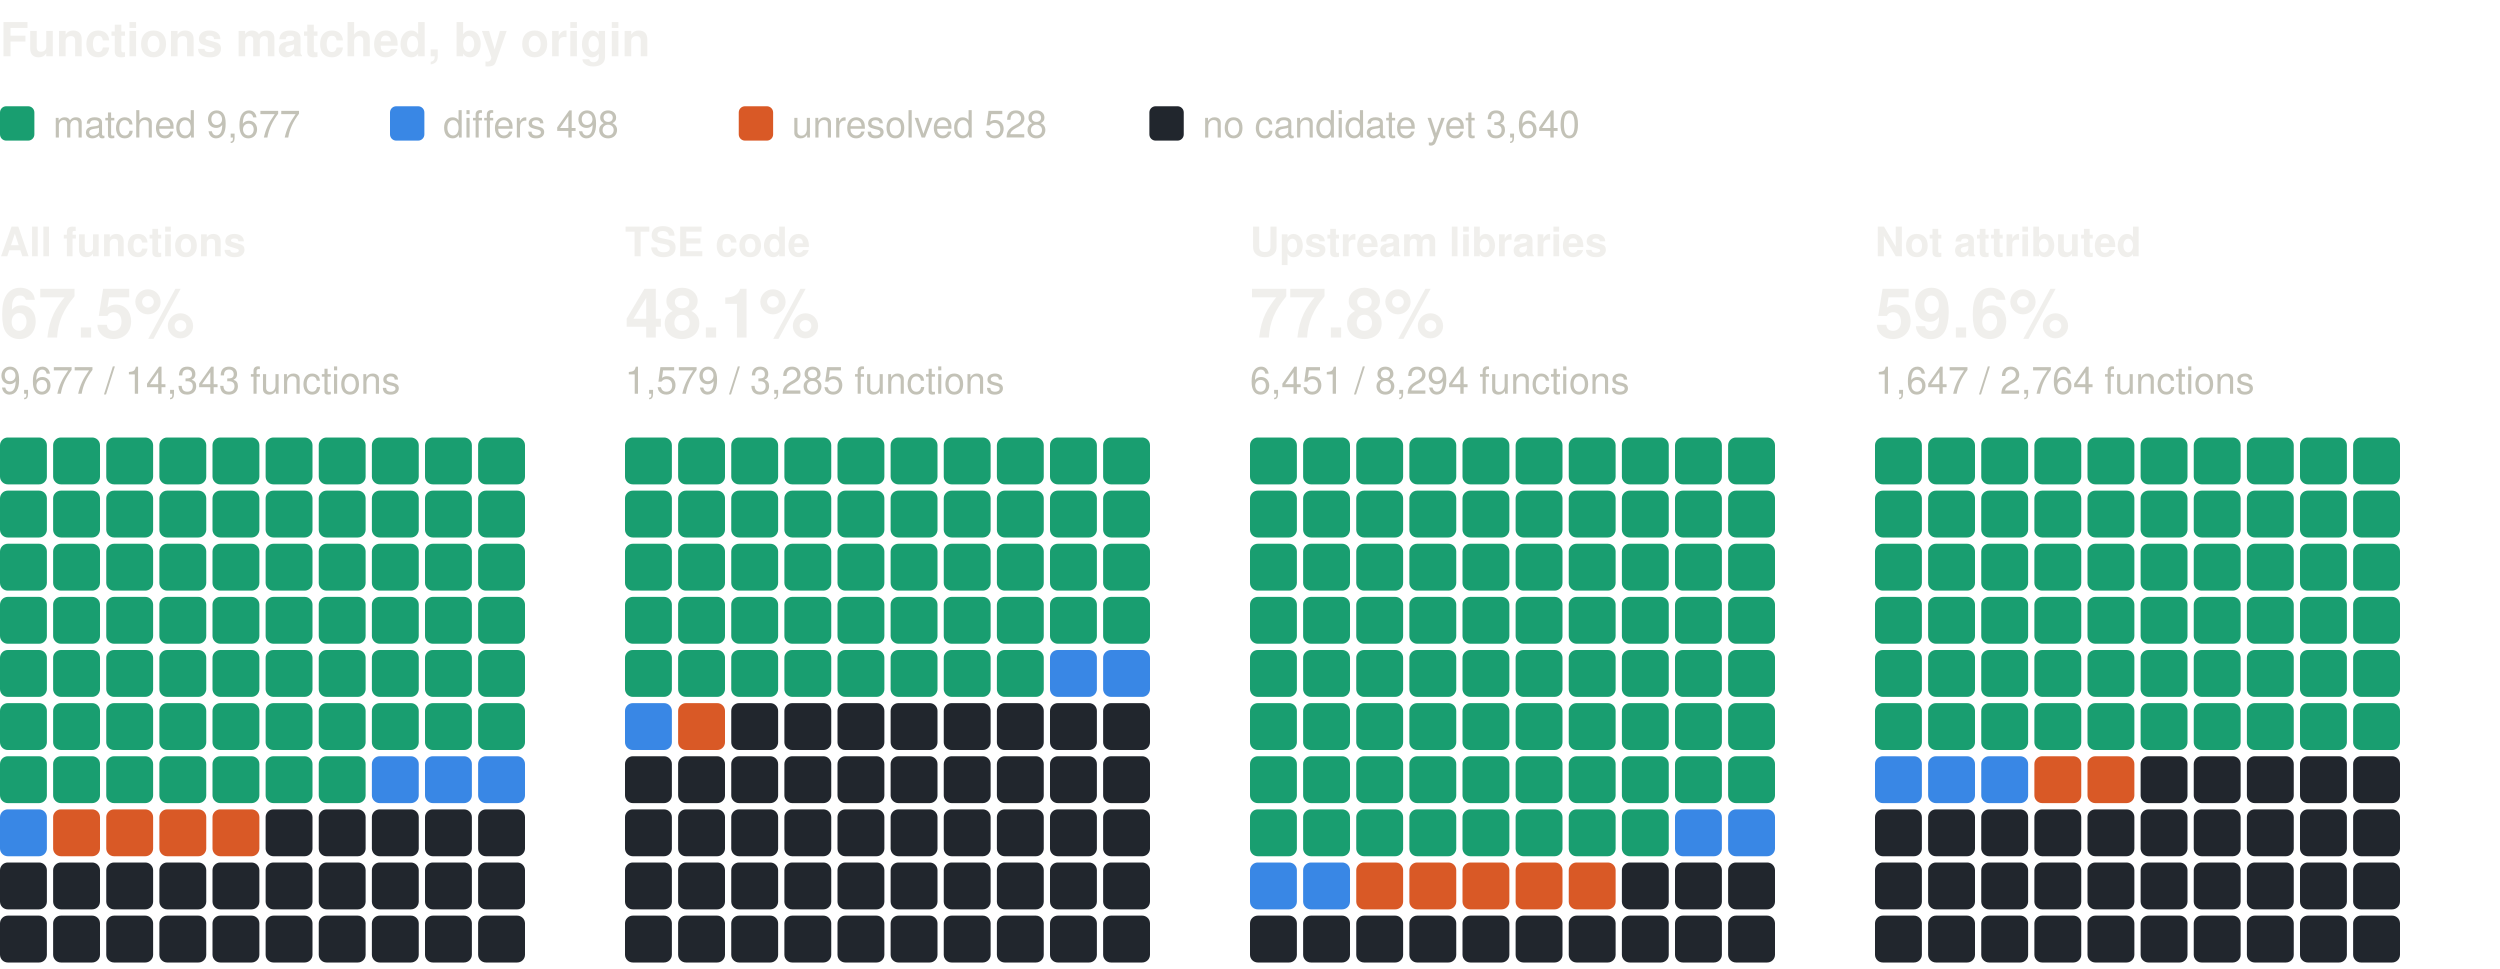
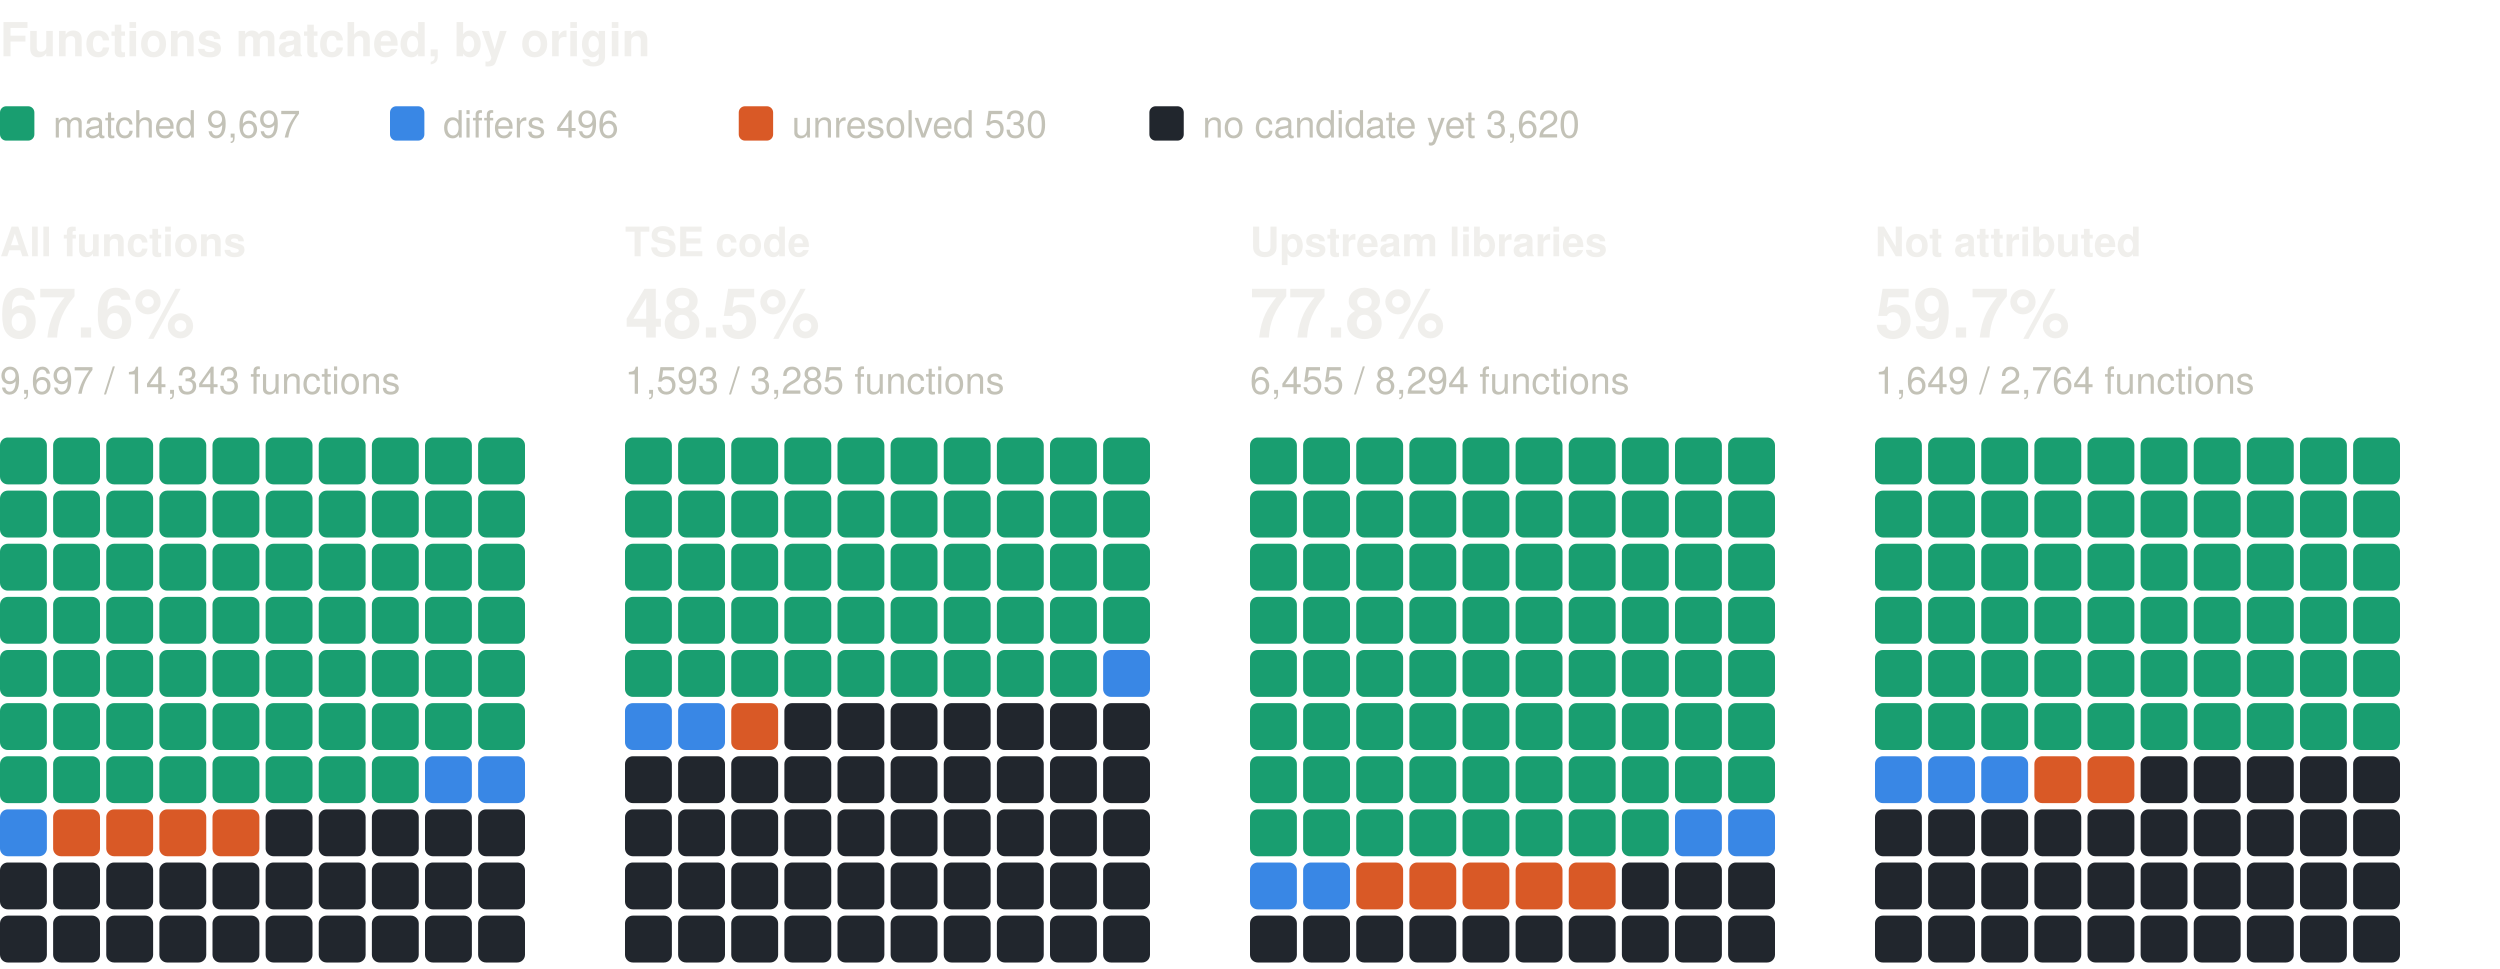
<svg xmlns="http://www.w3.org/2000/svg" width="800" height="310" viewBox="0 0 800 310" role="img" aria-label="Functions matched, by origin: one square per percent, coloured by verdict" font-family="system-ui, -apple-system, 'Segoe UI', Helvetica, Arial, sans-serif">
  <text x="0" y="18" font-size="15" fill="#f0efec" font-weight="600">Functions matched, by origin</text>
  <rect x="0" y="34" width="11" height="11" rx="2" fill="#199e70" />
-   <text x="17" y="44" font-size="12" fill="#c3c2b7">matched 9,677</text>
+   <text x="17" y="44" font-size="12" fill="#c3c2b7">matched 9,697</text>
  <rect x="124.8" y="34" width="11" height="11" rx="2" fill="#3987e5" />
-   <text x="141.8" y="44" font-size="12" fill="#c3c2b7">differs 498</text>
+   <text x="141.8" y="44" font-size="12" fill="#c3c2b7">differs 496</text>
  <rect x="236.4" y="34" width="11" height="11" rx="2" fill="#d95926" />
-   <text x="253.4" y="44" font-size="12" fill="#c3c2b7">unresolved 528</text>
+   <text x="253.4" y="44" font-size="12" fill="#c3c2b7">unresolved 530</text>
  <rect x="367.8" y="34" width="11" height="11" rx="2" fill="#21262d" />
-   <text x="384.8" y="44" font-size="12" fill="#c3c2b7">no candidate yet 3,640</text>
+   <text x="384.8" y="44" font-size="12" fill="#c3c2b7">no candidate yet 3,620</text>
  <text x="0" y="82" font-size="13" fill="#f0efec" font-weight="600">All functions</text>
-   <text x="0" y="108" font-size="22" fill="#f0efec" font-weight="600">67.5%</text>
-   <text x="0" y="126" font-size="12" fill="#c3c2b7">9,677 / 14,343 functions</text>
+   <text x="0" y="108" font-size="22" fill="#f0efec" font-weight="600">67.6%</text>
+   <text x="0" y="126" font-size="12" fill="#c3c2b7">9,697 / 14,343 functions</text>
  <rect x="0" y="140" width="15" height="15" rx="2.5" fill="#199e70" />
  <rect x="17" y="140" width="15" height="15" rx="2.5" fill="#199e70" />
  <rect x="34" y="140" width="15" height="15" rx="2.5" fill="#199e70" />
  <rect x="51" y="140" width="15" height="15" rx="2.5" fill="#199e70" />
  <rect x="68" y="140" width="15" height="15" rx="2.5" fill="#199e70" />
  <rect x="85" y="140" width="15" height="15" rx="2.5" fill="#199e70" />
  <rect x="102" y="140" width="15" height="15" rx="2.5" fill="#199e70" />
  <rect x="119" y="140" width="15" height="15" rx="2.5" fill="#199e70" />
  <rect x="136" y="140" width="15" height="15" rx="2.5" fill="#199e70" />
  <rect x="153" y="140" width="15" height="15" rx="2.5" fill="#199e70" />
  <rect x="0" y="157" width="15" height="15" rx="2.5" fill="#199e70" />
  <rect x="17" y="157" width="15" height="15" rx="2.5" fill="#199e70" />
  <rect x="34" y="157" width="15" height="15" rx="2.5" fill="#199e70" />
  <rect x="51" y="157" width="15" height="15" rx="2.5" fill="#199e70" />
  <rect x="68" y="157" width="15" height="15" rx="2.5" fill="#199e70" />
  <rect x="85" y="157" width="15" height="15" rx="2.5" fill="#199e70" />
  <rect x="102" y="157" width="15" height="15" rx="2.5" fill="#199e70" />
  <rect x="119" y="157" width="15" height="15" rx="2.5" fill="#199e70" />
  <rect x="136" y="157" width="15" height="15" rx="2.5" fill="#199e70" />
  <rect x="153" y="157" width="15" height="15" rx="2.5" fill="#199e70" />
  <rect x="0" y="174" width="15" height="15" rx="2.5" fill="#199e70" />
  <rect x="17" y="174" width="15" height="15" rx="2.5" fill="#199e70" />
  <rect x="34" y="174" width="15" height="15" rx="2.5" fill="#199e70" />
  <rect x="51" y="174" width="15" height="15" rx="2.5" fill="#199e70" />
  <rect x="68" y="174" width="15" height="15" rx="2.5" fill="#199e70" />
  <rect x="85" y="174" width="15" height="15" rx="2.5" fill="#199e70" />
  <rect x="102" y="174" width="15" height="15" rx="2.5" fill="#199e70" />
  <rect x="119" y="174" width="15" height="15" rx="2.5" fill="#199e70" />
  <rect x="136" y="174" width="15" height="15" rx="2.5" fill="#199e70" />
  <rect x="153" y="174" width="15" height="15" rx="2.5" fill="#199e70" />
  <rect x="0" y="191" width="15" height="15" rx="2.5" fill="#199e70" />
  <rect x="17" y="191" width="15" height="15" rx="2.5" fill="#199e70" />
  <rect x="34" y="191" width="15" height="15" rx="2.5" fill="#199e70" />
  <rect x="51" y="191" width="15" height="15" rx="2.5" fill="#199e70" />
  <rect x="68" y="191" width="15" height="15" rx="2.5" fill="#199e70" />
  <rect x="85" y="191" width="15" height="15" rx="2.5" fill="#199e70" />
  <rect x="102" y="191" width="15" height="15" rx="2.5" fill="#199e70" />
  <rect x="119" y="191" width="15" height="15" rx="2.5" fill="#199e70" />
  <rect x="136" y="191" width="15" height="15" rx="2.5" fill="#199e70" />
  <rect x="153" y="191" width="15" height="15" rx="2.5" fill="#199e70" />
  <rect x="0" y="208" width="15" height="15" rx="2.5" fill="#199e70" />
  <rect x="17" y="208" width="15" height="15" rx="2.5" fill="#199e70" />
  <rect x="34" y="208" width="15" height="15" rx="2.5" fill="#199e70" />
  <rect x="51" y="208" width="15" height="15" rx="2.5" fill="#199e70" />
  <rect x="68" y="208" width="15" height="15" rx="2.5" fill="#199e70" />
  <rect x="85" y="208" width="15" height="15" rx="2.5" fill="#199e70" />
  <rect x="102" y="208" width="15" height="15" rx="2.5" fill="#199e70" />
  <rect x="119" y="208" width="15" height="15" rx="2.5" fill="#199e70" />
  <rect x="136" y="208" width="15" height="15" rx="2.5" fill="#199e70" />
  <rect x="153" y="208" width="15" height="15" rx="2.5" fill="#199e70" />
  <rect x="0" y="225" width="15" height="15" rx="2.5" fill="#199e70" />
  <rect x="17" y="225" width="15" height="15" rx="2.5" fill="#199e70" />
  <rect x="34" y="225" width="15" height="15" rx="2.5" fill="#199e70" />
  <rect x="51" y="225" width="15" height="15" rx="2.5" fill="#199e70" />
  <rect x="68" y="225" width="15" height="15" rx="2.5" fill="#199e70" />
  <rect x="85" y="225" width="15" height="15" rx="2.5" fill="#199e70" />
  <rect x="102" y="225" width="15" height="15" rx="2.5" fill="#199e70" />
  <rect x="119" y="225" width="15" height="15" rx="2.5" fill="#199e70" />
  <rect x="136" y="225" width="15" height="15" rx="2.5" fill="#199e70" />
  <rect x="153" y="225" width="15" height="15" rx="2.5" fill="#199e70" />
  <rect x="0" y="242" width="15" height="15" rx="2.5" fill="#199e70" />
  <rect x="17" y="242" width="15" height="15" rx="2.5" fill="#199e70" />
  <rect x="34" y="242" width="15" height="15" rx="2.5" fill="#199e70" />
  <rect x="51" y="242" width="15" height="15" rx="2.5" fill="#199e70" />
  <rect x="68" y="242" width="15" height="15" rx="2.5" fill="#199e70" />
  <rect x="85" y="242" width="15" height="15" rx="2.5" fill="#199e70" />
  <rect x="102" y="242" width="15" height="15" rx="2.5" fill="#199e70" />
-   <rect x="119" y="242" width="15" height="15" rx="2.5" fill="#3987e5" />
+   <rect x="119" y="242" width="15" height="15" rx="2.5" fill="#199e70" />
  <rect x="136" y="242" width="15" height="15" rx="2.5" fill="#3987e5" />
  <rect x="153" y="242" width="15" height="15" rx="2.5" fill="#3987e5" />
  <rect x="0" y="259" width="15" height="15" rx="2.5" fill="#3987e5" />
  <rect x="17" y="259" width="15" height="15" rx="2.5" fill="#d95926" />
  <rect x="34" y="259" width="15" height="15" rx="2.5" fill="#d95926" />
  <rect x="51" y="259" width="15" height="15" rx="2.5" fill="#d95926" />
  <rect x="68" y="259" width="15" height="15" rx="2.5" fill="#d95926" />
  <rect x="85" y="259" width="15" height="15" rx="2.5" fill="#21262d" />
  <rect x="102" y="259" width="15" height="15" rx="2.5" fill="#21262d" />
  <rect x="119" y="259" width="15" height="15" rx="2.5" fill="#21262d" />
  <rect x="136" y="259" width="15" height="15" rx="2.5" fill="#21262d" />
  <rect x="153" y="259" width="15" height="15" rx="2.5" fill="#21262d" />
  <rect x="0" y="276" width="15" height="15" rx="2.5" fill="#21262d" />
  <rect x="17" y="276" width="15" height="15" rx="2.5" fill="#21262d" />
  <rect x="34" y="276" width="15" height="15" rx="2.5" fill="#21262d" />
  <rect x="51" y="276" width="15" height="15" rx="2.5" fill="#21262d" />
  <rect x="68" y="276" width="15" height="15" rx="2.5" fill="#21262d" />
  <rect x="85" y="276" width="15" height="15" rx="2.5" fill="#21262d" />
  <rect x="102" y="276" width="15" height="15" rx="2.5" fill="#21262d" />
  <rect x="119" y="276" width="15" height="15" rx="2.5" fill="#21262d" />
  <rect x="136" y="276" width="15" height="15" rx="2.5" fill="#21262d" />
  <rect x="153" y="276" width="15" height="15" rx="2.5" fill="#21262d" />
  <rect x="0" y="293" width="15" height="15" rx="2.5" fill="#21262d" />
  <rect x="17" y="293" width="15" height="15" rx="2.5" fill="#21262d" />
  <rect x="34" y="293" width="15" height="15" rx="2.5" fill="#21262d" />
  <rect x="51" y="293" width="15" height="15" rx="2.5" fill="#21262d" />
  <rect x="68" y="293" width="15" height="15" rx="2.5" fill="#21262d" />
  <rect x="85" y="293" width="15" height="15" rx="2.5" fill="#21262d" />
  <rect x="102" y="293" width="15" height="15" rx="2.5" fill="#21262d" />
  <rect x="119" y="293" width="15" height="15" rx="2.5" fill="#21262d" />
  <rect x="136" y="293" width="15" height="15" rx="2.5" fill="#21262d" />
  <rect x="153" y="293" width="15" height="15" rx="2.5" fill="#21262d" />
  <text x="200" y="82" font-size="13" fill="#f0efec" font-weight="600">TSE code</text>
-   <text x="200" y="108" font-size="22" fill="#f0efec" font-weight="600">48.1%</text>
-   <text x="200" y="126" font-size="12" fill="#c3c2b7">1,579 / 3,285 functions</text>
+   <text x="200" y="108" font-size="22" fill="#f0efec" font-weight="600">48.5%</text>
+   <text x="200" y="126" font-size="12" fill="#c3c2b7">1,593 / 3,285 functions</text>
  <rect x="200" y="140" width="15" height="15" rx="2.5" fill="#199e70" />
  <rect x="217" y="140" width="15" height="15" rx="2.5" fill="#199e70" />
  <rect x="234" y="140" width="15" height="15" rx="2.5" fill="#199e70" />
  <rect x="251" y="140" width="15" height="15" rx="2.5" fill="#199e70" />
  <rect x="268" y="140" width="15" height="15" rx="2.5" fill="#199e70" />
  <rect x="285" y="140" width="15" height="15" rx="2.5" fill="#199e70" />
  <rect x="302" y="140" width="15" height="15" rx="2.5" fill="#199e70" />
  <rect x="319" y="140" width="15" height="15" rx="2.5" fill="#199e70" />
  <rect x="336" y="140" width="15" height="15" rx="2.5" fill="#199e70" />
  <rect x="353" y="140" width="15" height="15" rx="2.5" fill="#199e70" />
  <rect x="200" y="157" width="15" height="15" rx="2.5" fill="#199e70" />
  <rect x="217" y="157" width="15" height="15" rx="2.5" fill="#199e70" />
  <rect x="234" y="157" width="15" height="15" rx="2.5" fill="#199e70" />
  <rect x="251" y="157" width="15" height="15" rx="2.5" fill="#199e70" />
  <rect x="268" y="157" width="15" height="15" rx="2.5" fill="#199e70" />
  <rect x="285" y="157" width="15" height="15" rx="2.5" fill="#199e70" />
  <rect x="302" y="157" width="15" height="15" rx="2.5" fill="#199e70" />
  <rect x="319" y="157" width="15" height="15" rx="2.5" fill="#199e70" />
  <rect x="336" y="157" width="15" height="15" rx="2.5" fill="#199e70" />
  <rect x="353" y="157" width="15" height="15" rx="2.5" fill="#199e70" />
  <rect x="200" y="174" width="15" height="15" rx="2.5" fill="#199e70" />
  <rect x="217" y="174" width="15" height="15" rx="2.5" fill="#199e70" />
  <rect x="234" y="174" width="15" height="15" rx="2.5" fill="#199e70" />
  <rect x="251" y="174" width="15" height="15" rx="2.5" fill="#199e70" />
  <rect x="268" y="174" width="15" height="15" rx="2.5" fill="#199e70" />
  <rect x="285" y="174" width="15" height="15" rx="2.5" fill="#199e70" />
  <rect x="302" y="174" width="15" height="15" rx="2.5" fill="#199e70" />
  <rect x="319" y="174" width="15" height="15" rx="2.5" fill="#199e70" />
  <rect x="336" y="174" width="15" height="15" rx="2.5" fill="#199e70" />
  <rect x="353" y="174" width="15" height="15" rx="2.5" fill="#199e70" />
  <rect x="200" y="191" width="15" height="15" rx="2.5" fill="#199e70" />
  <rect x="217" y="191" width="15" height="15" rx="2.5" fill="#199e70" />
  <rect x="234" y="191" width="15" height="15" rx="2.5" fill="#199e70" />
  <rect x="251" y="191" width="15" height="15" rx="2.5" fill="#199e70" />
  <rect x="268" y="191" width="15" height="15" rx="2.5" fill="#199e70" />
  <rect x="285" y="191" width="15" height="15" rx="2.5" fill="#199e70" />
  <rect x="302" y="191" width="15" height="15" rx="2.5" fill="#199e70" />
  <rect x="319" y="191" width="15" height="15" rx="2.5" fill="#199e70" />
  <rect x="336" y="191" width="15" height="15" rx="2.5" fill="#199e70" />
  <rect x="353" y="191" width="15" height="15" rx="2.5" fill="#199e70" />
  <rect x="200" y="208" width="15" height="15" rx="2.5" fill="#199e70" />
  <rect x="217" y="208" width="15" height="15" rx="2.5" fill="#199e70" />
  <rect x="234" y="208" width="15" height="15" rx="2.5" fill="#199e70" />
  <rect x="251" y="208" width="15" height="15" rx="2.5" fill="#199e70" />
  <rect x="268" y="208" width="15" height="15" rx="2.5" fill="#199e70" />
  <rect x="285" y="208" width="15" height="15" rx="2.5" fill="#199e70" />
  <rect x="302" y="208" width="15" height="15" rx="2.5" fill="#199e70" />
  <rect x="319" y="208" width="15" height="15" rx="2.5" fill="#199e70" />
-   <rect x="336" y="208" width="15" height="15" rx="2.5" fill="#3987e5" />
+   <rect x="336" y="208" width="15" height="15" rx="2.5" fill="#199e70" />
  <rect x="353" y="208" width="15" height="15" rx="2.5" fill="#3987e5" />
  <rect x="200" y="225" width="15" height="15" rx="2.5" fill="#3987e5" />
-   <rect x="217" y="225" width="15" height="15" rx="2.5" fill="#d95926" />
-   <rect x="234" y="225" width="15" height="15" rx="2.5" fill="#21262d" />
+   <rect x="217" y="225" width="15" height="15" rx="2.5" fill="#3987e5" />
+   <rect x="234" y="225" width="15" height="15" rx="2.5" fill="#d95926" />
  <rect x="251" y="225" width="15" height="15" rx="2.5" fill="#21262d" />
  <rect x="268" y="225" width="15" height="15" rx="2.5" fill="#21262d" />
  <rect x="285" y="225" width="15" height="15" rx="2.5" fill="#21262d" />
  <rect x="302" y="225" width="15" height="15" rx="2.5" fill="#21262d" />
  <rect x="319" y="225" width="15" height="15" rx="2.5" fill="#21262d" />
  <rect x="336" y="225" width="15" height="15" rx="2.5" fill="#21262d" />
  <rect x="353" y="225" width="15" height="15" rx="2.5" fill="#21262d" />
  <rect x="200" y="242" width="15" height="15" rx="2.5" fill="#21262d" />
  <rect x="217" y="242" width="15" height="15" rx="2.5" fill="#21262d" />
  <rect x="234" y="242" width="15" height="15" rx="2.5" fill="#21262d" />
  <rect x="251" y="242" width="15" height="15" rx="2.5" fill="#21262d" />
  <rect x="268" y="242" width="15" height="15" rx="2.5" fill="#21262d" />
  <rect x="285" y="242" width="15" height="15" rx="2.5" fill="#21262d" />
  <rect x="302" y="242" width="15" height="15" rx="2.5" fill="#21262d" />
  <rect x="319" y="242" width="15" height="15" rx="2.5" fill="#21262d" />
  <rect x="336" y="242" width="15" height="15" rx="2.5" fill="#21262d" />
  <rect x="353" y="242" width="15" height="15" rx="2.5" fill="#21262d" />
  <rect x="200" y="259" width="15" height="15" rx="2.5" fill="#21262d" />
  <rect x="217" y="259" width="15" height="15" rx="2.5" fill="#21262d" />
  <rect x="234" y="259" width="15" height="15" rx="2.5" fill="#21262d" />
  <rect x="251" y="259" width="15" height="15" rx="2.5" fill="#21262d" />
  <rect x="268" y="259" width="15" height="15" rx="2.5" fill="#21262d" />
  <rect x="285" y="259" width="15" height="15" rx="2.5" fill="#21262d" />
  <rect x="302" y="259" width="15" height="15" rx="2.5" fill="#21262d" />
  <rect x="319" y="259" width="15" height="15" rx="2.5" fill="#21262d" />
  <rect x="336" y="259" width="15" height="15" rx="2.5" fill="#21262d" />
  <rect x="353" y="259" width="15" height="15" rx="2.5" fill="#21262d" />
  <rect x="200" y="276" width="15" height="15" rx="2.5" fill="#21262d" />
  <rect x="217" y="276" width="15" height="15" rx="2.5" fill="#21262d" />
  <rect x="234" y="276" width="15" height="15" rx="2.5" fill="#21262d" />
  <rect x="251" y="276" width="15" height="15" rx="2.5" fill="#21262d" />
  <rect x="268" y="276" width="15" height="15" rx="2.5" fill="#21262d" />
  <rect x="285" y="276" width="15" height="15" rx="2.5" fill="#21262d" />
  <rect x="302" y="276" width="15" height="15" rx="2.5" fill="#21262d" />
  <rect x="319" y="276" width="15" height="15" rx="2.5" fill="#21262d" />
  <rect x="336" y="276" width="15" height="15" rx="2.5" fill="#21262d" />
  <rect x="353" y="276" width="15" height="15" rx="2.5" fill="#21262d" />
  <rect x="200" y="293" width="15" height="15" rx="2.5" fill="#21262d" />
  <rect x="217" y="293" width="15" height="15" rx="2.5" fill="#21262d" />
  <rect x="234" y="293" width="15" height="15" rx="2.5" fill="#21262d" />
  <rect x="251" y="293" width="15" height="15" rx="2.5" fill="#21262d" />
  <rect x="268" y="293" width="15" height="15" rx="2.5" fill="#21262d" />
  <rect x="285" y="293" width="15" height="15" rx="2.5" fill="#21262d" />
  <rect x="302" y="293" width="15" height="15" rx="2.5" fill="#21262d" />
  <rect x="319" y="293" width="15" height="15" rx="2.5" fill="#21262d" />
  <rect x="336" y="293" width="15" height="15" rx="2.5" fill="#21262d" />
  <rect x="353" y="293" width="15" height="15" rx="2.5" fill="#21262d" />
  <text x="400" y="82" font-size="13" fill="#f0efec" font-weight="600">Upstream libraries</text>
  <text x="400" y="108" font-size="22" fill="#f0efec" font-weight="600">77.8%</text>
-   <text x="400" y="126" font-size="12" fill="#c3c2b7">6,451 / 8,294 functions</text>
+   <text x="400" y="126" font-size="12" fill="#c3c2b7">6,455 / 8,294 functions</text>
  <rect x="400" y="140" width="15" height="15" rx="2.5" fill="#199e70" />
  <rect x="417" y="140" width="15" height="15" rx="2.5" fill="#199e70" />
  <rect x="434" y="140" width="15" height="15" rx="2.5" fill="#199e70" />
  <rect x="451" y="140" width="15" height="15" rx="2.5" fill="#199e70" />
  <rect x="468" y="140" width="15" height="15" rx="2.5" fill="#199e70" />
  <rect x="485" y="140" width="15" height="15" rx="2.5" fill="#199e70" />
  <rect x="502" y="140" width="15" height="15" rx="2.5" fill="#199e70" />
  <rect x="519" y="140" width="15" height="15" rx="2.5" fill="#199e70" />
  <rect x="536" y="140" width="15" height="15" rx="2.5" fill="#199e70" />
  <rect x="553" y="140" width="15" height="15" rx="2.5" fill="#199e70" />
  <rect x="400" y="157" width="15" height="15" rx="2.5" fill="#199e70" />
  <rect x="417" y="157" width="15" height="15" rx="2.5" fill="#199e70" />
  <rect x="434" y="157" width="15" height="15" rx="2.5" fill="#199e70" />
  <rect x="451" y="157" width="15" height="15" rx="2.5" fill="#199e70" />
  <rect x="468" y="157" width="15" height="15" rx="2.5" fill="#199e70" />
  <rect x="485" y="157" width="15" height="15" rx="2.5" fill="#199e70" />
  <rect x="502" y="157" width="15" height="15" rx="2.5" fill="#199e70" />
  <rect x="519" y="157" width="15" height="15" rx="2.5" fill="#199e70" />
  <rect x="536" y="157" width="15" height="15" rx="2.5" fill="#199e70" />
  <rect x="553" y="157" width="15" height="15" rx="2.5" fill="#199e70" />
  <rect x="400" y="174" width="15" height="15" rx="2.5" fill="#199e70" />
  <rect x="417" y="174" width="15" height="15" rx="2.5" fill="#199e70" />
  <rect x="434" y="174" width="15" height="15" rx="2.5" fill="#199e70" />
  <rect x="451" y="174" width="15" height="15" rx="2.5" fill="#199e70" />
  <rect x="468" y="174" width="15" height="15" rx="2.5" fill="#199e70" />
  <rect x="485" y="174" width="15" height="15" rx="2.5" fill="#199e70" />
  <rect x="502" y="174" width="15" height="15" rx="2.5" fill="#199e70" />
  <rect x="519" y="174" width="15" height="15" rx="2.5" fill="#199e70" />
  <rect x="536" y="174" width="15" height="15" rx="2.5" fill="#199e70" />
  <rect x="553" y="174" width="15" height="15" rx="2.5" fill="#199e70" />
  <rect x="400" y="191" width="15" height="15" rx="2.5" fill="#199e70" />
  <rect x="417" y="191" width="15" height="15" rx="2.5" fill="#199e70" />
  <rect x="434" y="191" width="15" height="15" rx="2.5" fill="#199e70" />
  <rect x="451" y="191" width="15" height="15" rx="2.5" fill="#199e70" />
  <rect x="468" y="191" width="15" height="15" rx="2.5" fill="#199e70" />
  <rect x="485" y="191" width="15" height="15" rx="2.5" fill="#199e70" />
  <rect x="502" y="191" width="15" height="15" rx="2.5" fill="#199e70" />
  <rect x="519" y="191" width="15" height="15" rx="2.5" fill="#199e70" />
  <rect x="536" y="191" width="15" height="15" rx="2.5" fill="#199e70" />
  <rect x="553" y="191" width="15" height="15" rx="2.5" fill="#199e70" />
  <rect x="400" y="208" width="15" height="15" rx="2.5" fill="#199e70" />
  <rect x="417" y="208" width="15" height="15" rx="2.5" fill="#199e70" />
  <rect x="434" y="208" width="15" height="15" rx="2.5" fill="#199e70" />
  <rect x="451" y="208" width="15" height="15" rx="2.5" fill="#199e70" />
  <rect x="468" y="208" width="15" height="15" rx="2.5" fill="#199e70" />
  <rect x="485" y="208" width="15" height="15" rx="2.5" fill="#199e70" />
  <rect x="502" y="208" width="15" height="15" rx="2.5" fill="#199e70" />
  <rect x="519" y="208" width="15" height="15" rx="2.5" fill="#199e70" />
  <rect x="536" y="208" width="15" height="15" rx="2.5" fill="#199e70" />
  <rect x="553" y="208" width="15" height="15" rx="2.5" fill="#199e70" />
  <rect x="400" y="225" width="15" height="15" rx="2.5" fill="#199e70" />
  <rect x="417" y="225" width="15" height="15" rx="2.5" fill="#199e70" />
  <rect x="434" y="225" width="15" height="15" rx="2.5" fill="#199e70" />
  <rect x="451" y="225" width="15" height="15" rx="2.5" fill="#199e70" />
  <rect x="468" y="225" width="15" height="15" rx="2.5" fill="#199e70" />
  <rect x="485" y="225" width="15" height="15" rx="2.5" fill="#199e70" />
  <rect x="502" y="225" width="15" height="15" rx="2.5" fill="#199e70" />
  <rect x="519" y="225" width="15" height="15" rx="2.5" fill="#199e70" />
  <rect x="536" y="225" width="15" height="15" rx="2.5" fill="#199e70" />
  <rect x="553" y="225" width="15" height="15" rx="2.5" fill="#199e70" />
  <rect x="400" y="242" width="15" height="15" rx="2.5" fill="#199e70" />
  <rect x="417" y="242" width="15" height="15" rx="2.5" fill="#199e70" />
  <rect x="434" y="242" width="15" height="15" rx="2.5" fill="#199e70" />
  <rect x="451" y="242" width="15" height="15" rx="2.5" fill="#199e70" />
  <rect x="468" y="242" width="15" height="15" rx="2.5" fill="#199e70" />
  <rect x="485" y="242" width="15" height="15" rx="2.5" fill="#199e70" />
  <rect x="502" y="242" width="15" height="15" rx="2.5" fill="#199e70" />
  <rect x="519" y="242" width="15" height="15" rx="2.5" fill="#199e70" />
  <rect x="536" y="242" width="15" height="15" rx="2.5" fill="#199e70" />
  <rect x="553" y="242" width="15" height="15" rx="2.5" fill="#199e70" />
  <rect x="400" y="259" width="15" height="15" rx="2.5" fill="#199e70" />
  <rect x="417" y="259" width="15" height="15" rx="2.5" fill="#199e70" />
  <rect x="434" y="259" width="15" height="15" rx="2.5" fill="#199e70" />
  <rect x="451" y="259" width="15" height="15" rx="2.5" fill="#199e70" />
  <rect x="468" y="259" width="15" height="15" rx="2.5" fill="#199e70" />
  <rect x="485" y="259" width="15" height="15" rx="2.5" fill="#199e70" />
  <rect x="502" y="259" width="15" height="15" rx="2.5" fill="#199e70" />
  <rect x="519" y="259" width="15" height="15" rx="2.5" fill="#199e70" />
  <rect x="536" y="259" width="15" height="15" rx="2.5" fill="#3987e5" />
  <rect x="553" y="259" width="15" height="15" rx="2.5" fill="#3987e5" />
  <rect x="400" y="276" width="15" height="15" rx="2.5" fill="#3987e5" />
  <rect x="417" y="276" width="15" height="15" rx="2.5" fill="#3987e5" />
  <rect x="434" y="276" width="15" height="15" rx="2.5" fill="#d95926" />
  <rect x="451" y="276" width="15" height="15" rx="2.5" fill="#d95926" />
  <rect x="468" y="276" width="15" height="15" rx="2.5" fill="#d95926" />
  <rect x="485" y="276" width="15" height="15" rx="2.5" fill="#d95926" />
  <rect x="502" y="276" width="15" height="15" rx="2.5" fill="#d95926" />
  <rect x="519" y="276" width="15" height="15" rx="2.5" fill="#21262d" />
  <rect x="536" y="276" width="15" height="15" rx="2.5" fill="#21262d" />
  <rect x="553" y="276" width="15" height="15" rx="2.5" fill="#21262d" />
  <rect x="400" y="293" width="15" height="15" rx="2.5" fill="#21262d" />
  <rect x="417" y="293" width="15" height="15" rx="2.5" fill="#21262d" />
  <rect x="434" y="293" width="15" height="15" rx="2.5" fill="#21262d" />
  <rect x="451" y="293" width="15" height="15" rx="2.5" fill="#21262d" />
  <rect x="468" y="293" width="15" height="15" rx="2.5" fill="#21262d" />
  <rect x="485" y="293" width="15" height="15" rx="2.5" fill="#21262d" />
  <rect x="502" y="293" width="15" height="15" rx="2.5" fill="#21262d" />
  <rect x="519" y="293" width="15" height="15" rx="2.5" fill="#21262d" />
  <rect x="536" y="293" width="15" height="15" rx="2.5" fill="#21262d" />
  <rect x="553" y="293" width="15" height="15" rx="2.5" fill="#21262d" />
  <text x="600" y="82" font-size="13" fill="#f0efec" font-weight="600">Not attributed</text>
-   <text x="600" y="108" font-size="22" fill="#f0efec" font-weight="600">59.6%</text>
-   <text x="600" y="126" font-size="12" fill="#c3c2b7">1,647 / 2,764 functions</text>
+   <text x="600" y="108" font-size="22" fill="#f0efec" font-weight="600">59.7%</text>
+   <text x="600" y="126" font-size="12" fill="#c3c2b7">1,649 / 2,764 functions</text>
  <rect x="600" y="140" width="15" height="15" rx="2.5" fill="#199e70" />
  <rect x="617" y="140" width="15" height="15" rx="2.5" fill="#199e70" />
  <rect x="634" y="140" width="15" height="15" rx="2.5" fill="#199e70" />
  <rect x="651" y="140" width="15" height="15" rx="2.5" fill="#199e70" />
  <rect x="668" y="140" width="15" height="15" rx="2.5" fill="#199e70" />
  <rect x="685" y="140" width="15" height="15" rx="2.5" fill="#199e70" />
  <rect x="702" y="140" width="15" height="15" rx="2.5" fill="#199e70" />
  <rect x="719" y="140" width="15" height="15" rx="2.5" fill="#199e70" />
  <rect x="736" y="140" width="15" height="15" rx="2.5" fill="#199e70" />
  <rect x="753" y="140" width="15" height="15" rx="2.5" fill="#199e70" />
  <rect x="600" y="157" width="15" height="15" rx="2.5" fill="#199e70" />
  <rect x="617" y="157" width="15" height="15" rx="2.5" fill="#199e70" />
  <rect x="634" y="157" width="15" height="15" rx="2.5" fill="#199e70" />
  <rect x="651" y="157" width="15" height="15" rx="2.5" fill="#199e70" />
  <rect x="668" y="157" width="15" height="15" rx="2.5" fill="#199e70" />
  <rect x="685" y="157" width="15" height="15" rx="2.5" fill="#199e70" />
  <rect x="702" y="157" width="15" height="15" rx="2.5" fill="#199e70" />
  <rect x="719" y="157" width="15" height="15" rx="2.5" fill="#199e70" />
  <rect x="736" y="157" width="15" height="15" rx="2.5" fill="#199e70" />
  <rect x="753" y="157" width="15" height="15" rx="2.5" fill="#199e70" />
  <rect x="600" y="174" width="15" height="15" rx="2.5" fill="#199e70" />
  <rect x="617" y="174" width="15" height="15" rx="2.5" fill="#199e70" />
  <rect x="634" y="174" width="15" height="15" rx="2.5" fill="#199e70" />
  <rect x="651" y="174" width="15" height="15" rx="2.5" fill="#199e70" />
  <rect x="668" y="174" width="15" height="15" rx="2.5" fill="#199e70" />
  <rect x="685" y="174" width="15" height="15" rx="2.5" fill="#199e70" />
  <rect x="702" y="174" width="15" height="15" rx="2.5" fill="#199e70" />
  <rect x="719" y="174" width="15" height="15" rx="2.5" fill="#199e70" />
  <rect x="736" y="174" width="15" height="15" rx="2.5" fill="#199e70" />
  <rect x="753" y="174" width="15" height="15" rx="2.5" fill="#199e70" />
  <rect x="600" y="191" width="15" height="15" rx="2.5" fill="#199e70" />
  <rect x="617" y="191" width="15" height="15" rx="2.5" fill="#199e70" />
  <rect x="634" y="191" width="15" height="15" rx="2.5" fill="#199e70" />
  <rect x="651" y="191" width="15" height="15" rx="2.5" fill="#199e70" />
  <rect x="668" y="191" width="15" height="15" rx="2.5" fill="#199e70" />
  <rect x="685" y="191" width="15" height="15" rx="2.5" fill="#199e70" />
  <rect x="702" y="191" width="15" height="15" rx="2.5" fill="#199e70" />
  <rect x="719" y="191" width="15" height="15" rx="2.5" fill="#199e70" />
  <rect x="736" y="191" width="15" height="15" rx="2.5" fill="#199e70" />
  <rect x="753" y="191" width="15" height="15" rx="2.5" fill="#199e70" />
  <rect x="600" y="208" width="15" height="15" rx="2.5" fill="#199e70" />
  <rect x="617" y="208" width="15" height="15" rx="2.5" fill="#199e70" />
  <rect x="634" y="208" width="15" height="15" rx="2.5" fill="#199e70" />
  <rect x="651" y="208" width="15" height="15" rx="2.5" fill="#199e70" />
  <rect x="668" y="208" width="15" height="15" rx="2.5" fill="#199e70" />
  <rect x="685" y="208" width="15" height="15" rx="2.5" fill="#199e70" />
  <rect x="702" y="208" width="15" height="15" rx="2.5" fill="#199e70" />
  <rect x="719" y="208" width="15" height="15" rx="2.5" fill="#199e70" />
  <rect x="736" y="208" width="15" height="15" rx="2.5" fill="#199e70" />
  <rect x="753" y="208" width="15" height="15" rx="2.5" fill="#199e70" />
  <rect x="600" y="225" width="15" height="15" rx="2.5" fill="#199e70" />
  <rect x="617" y="225" width="15" height="15" rx="2.5" fill="#199e70" />
  <rect x="634" y="225" width="15" height="15" rx="2.5" fill="#199e70" />
  <rect x="651" y="225" width="15" height="15" rx="2.5" fill="#199e70" />
  <rect x="668" y="225" width="15" height="15" rx="2.5" fill="#199e70" />
  <rect x="685" y="225" width="15" height="15" rx="2.5" fill="#199e70" />
  <rect x="702" y="225" width="15" height="15" rx="2.5" fill="#199e70" />
  <rect x="719" y="225" width="15" height="15" rx="2.5" fill="#199e70" />
  <rect x="736" y="225" width="15" height="15" rx="2.5" fill="#199e70" />
  <rect x="753" y="225" width="15" height="15" rx="2.5" fill="#199e70" />
  <rect x="600" y="242" width="15" height="15" rx="2.5" fill="#3987e5" />
  <rect x="617" y="242" width="15" height="15" rx="2.5" fill="#3987e5" />
  <rect x="634" y="242" width="15" height="15" rx="2.5" fill="#3987e5" />
  <rect x="651" y="242" width="15" height="15" rx="2.5" fill="#d95926" />
  <rect x="668" y="242" width="15" height="15" rx="2.5" fill="#d95926" />
  <rect x="685" y="242" width="15" height="15" rx="2.5" fill="#21262d" />
  <rect x="702" y="242" width="15" height="15" rx="2.5" fill="#21262d" />
  <rect x="719" y="242" width="15" height="15" rx="2.5" fill="#21262d" />
  <rect x="736" y="242" width="15" height="15" rx="2.5" fill="#21262d" />
  <rect x="753" y="242" width="15" height="15" rx="2.5" fill="#21262d" />
  <rect x="600" y="259" width="15" height="15" rx="2.5" fill="#21262d" />
  <rect x="617" y="259" width="15" height="15" rx="2.5" fill="#21262d" />
  <rect x="634" y="259" width="15" height="15" rx="2.5" fill="#21262d" />
  <rect x="651" y="259" width="15" height="15" rx="2.5" fill="#21262d" />
  <rect x="668" y="259" width="15" height="15" rx="2.5" fill="#21262d" />
  <rect x="685" y="259" width="15" height="15" rx="2.5" fill="#21262d" />
  <rect x="702" y="259" width="15" height="15" rx="2.5" fill="#21262d" />
  <rect x="719" y="259" width="15" height="15" rx="2.5" fill="#21262d" />
  <rect x="736" y="259" width="15" height="15" rx="2.5" fill="#21262d" />
  <rect x="753" y="259" width="15" height="15" rx="2.5" fill="#21262d" />
  <rect x="600" y="276" width="15" height="15" rx="2.5" fill="#21262d" />
  <rect x="617" y="276" width="15" height="15" rx="2.5" fill="#21262d" />
  <rect x="634" y="276" width="15" height="15" rx="2.5" fill="#21262d" />
  <rect x="651" y="276" width="15" height="15" rx="2.5" fill="#21262d" />
  <rect x="668" y="276" width="15" height="15" rx="2.5" fill="#21262d" />
  <rect x="685" y="276" width="15" height="15" rx="2.5" fill="#21262d" />
  <rect x="702" y="276" width="15" height="15" rx="2.5" fill="#21262d" />
  <rect x="719" y="276" width="15" height="15" rx="2.5" fill="#21262d" />
  <rect x="736" y="276" width="15" height="15" rx="2.5" fill="#21262d" />
  <rect x="753" y="276" width="15" height="15" rx="2.5" fill="#21262d" />
  <rect x="600" y="293" width="15" height="15" rx="2.5" fill="#21262d" />
  <rect x="617" y="293" width="15" height="15" rx="2.5" fill="#21262d" />
  <rect x="634" y="293" width="15" height="15" rx="2.5" fill="#21262d" />
  <rect x="651" y="293" width="15" height="15" rx="2.5" fill="#21262d" />
  <rect x="668" y="293" width="15" height="15" rx="2.5" fill="#21262d" />
  <rect x="685" y="293" width="15" height="15" rx="2.5" fill="#21262d" />
  <rect x="702" y="293" width="15" height="15" rx="2.5" fill="#21262d" />
  <rect x="719" y="293" width="15" height="15" rx="2.5" fill="#21262d" />
  <rect x="736" y="293" width="15" height="15" rx="2.5" fill="#21262d" />
  <rect x="753" y="293" width="15" height="15" rx="2.5" fill="#21262d" />
</svg>
